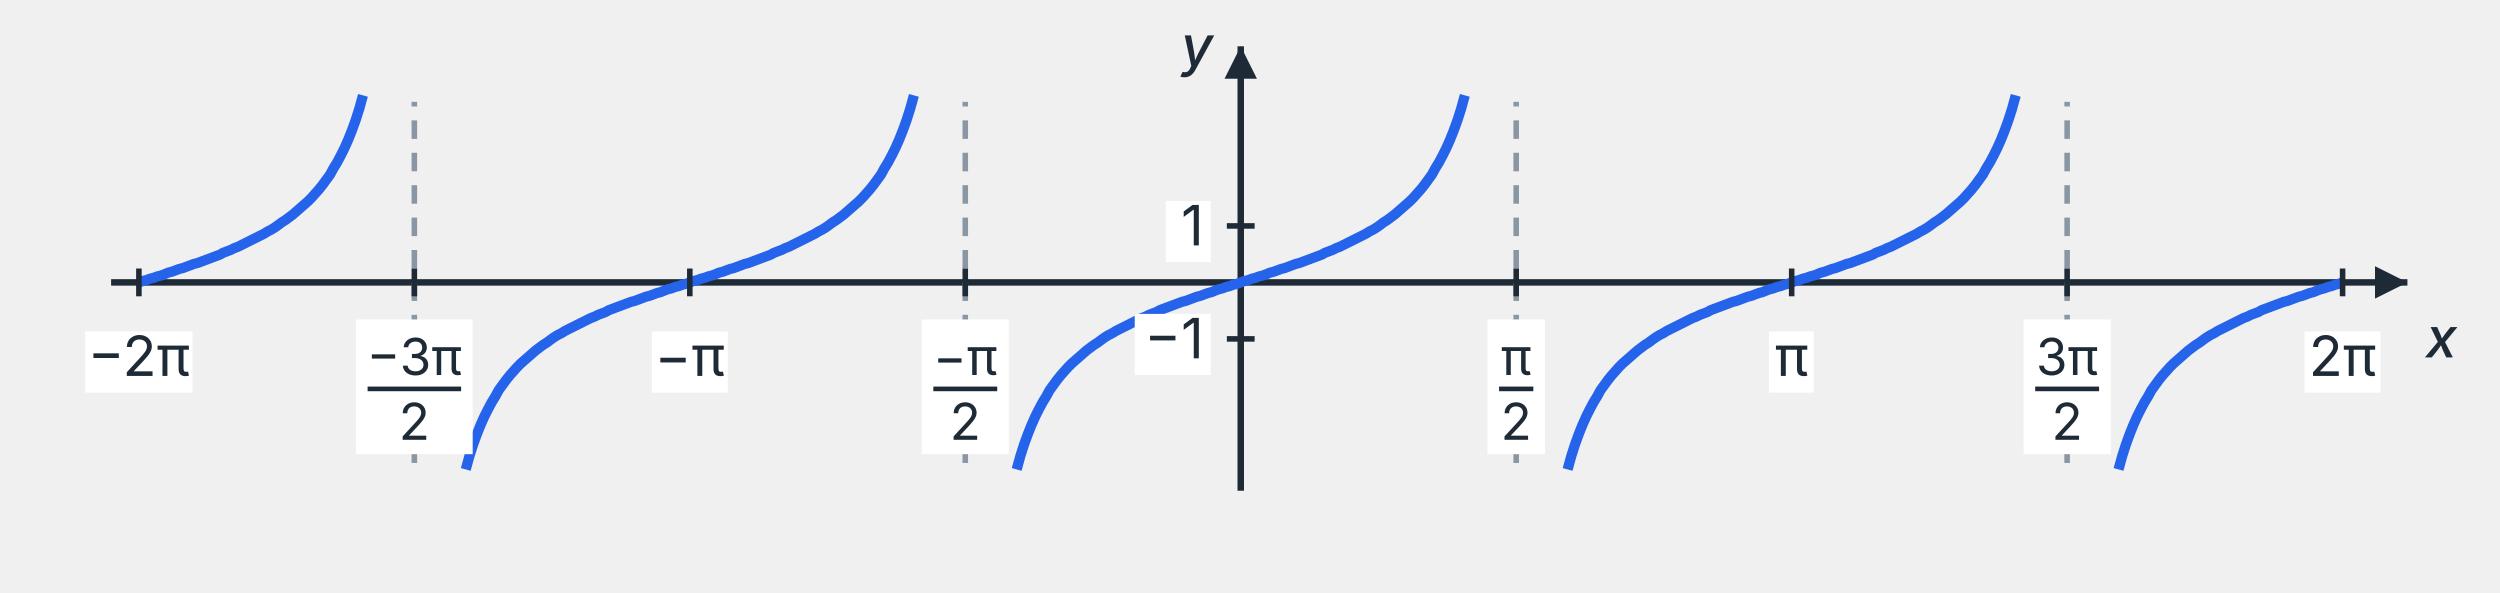
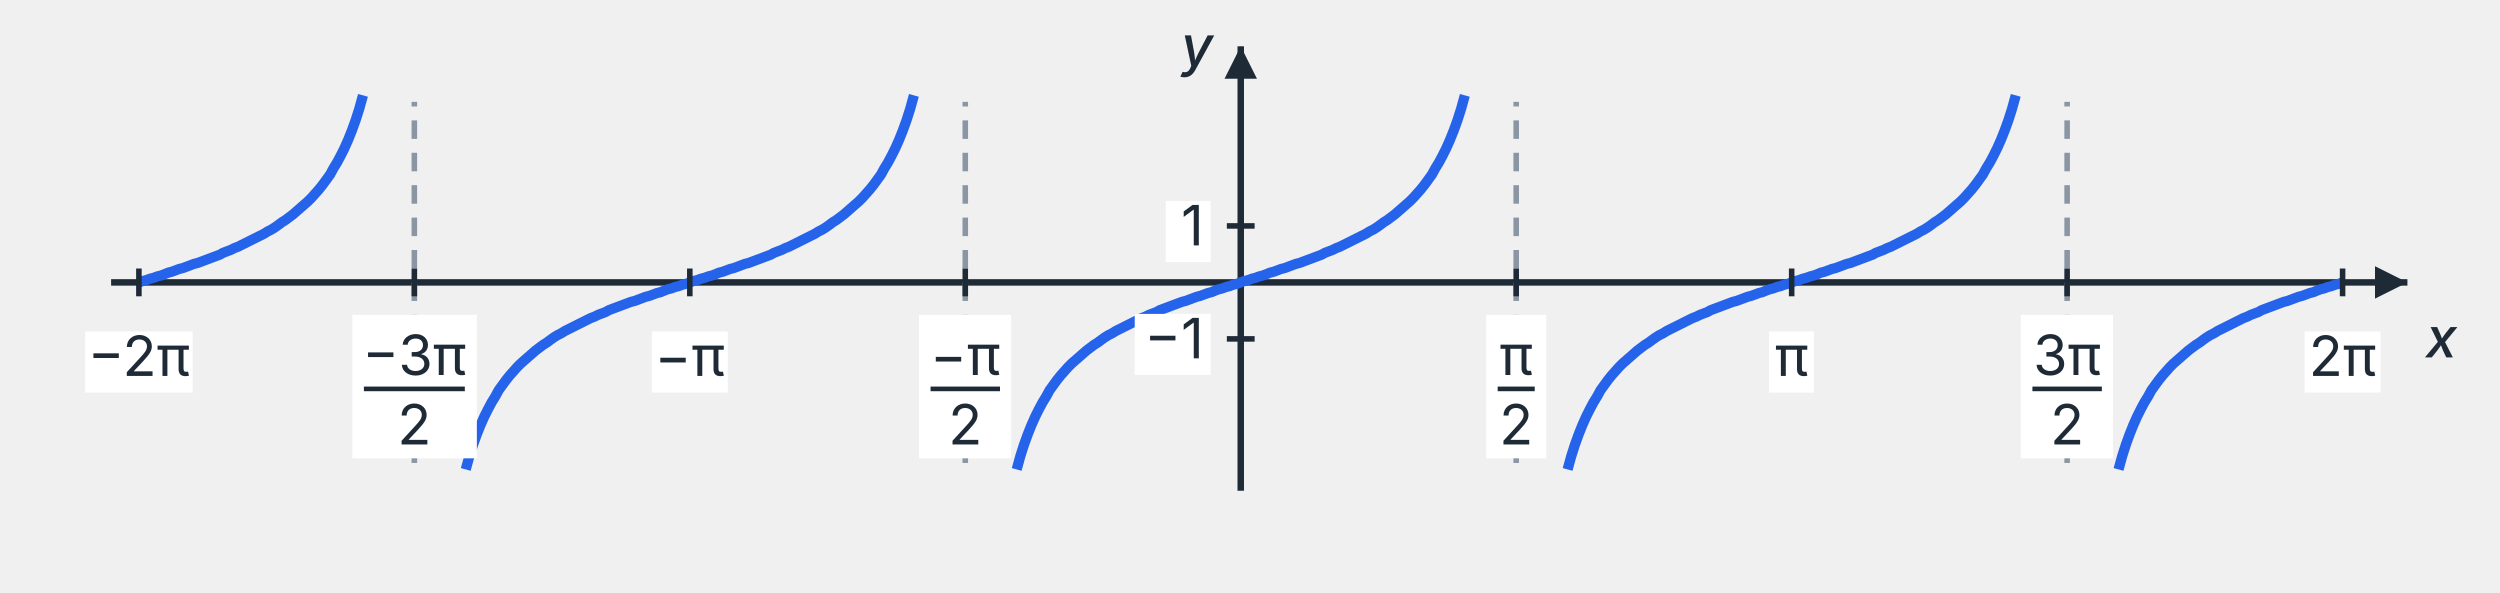
<svg xmlns="http://www.w3.org/2000/svg" viewBox="0 0 540 128" width="540" height="128" font-family="Inter, Arial, sans-serif">
  <line x1="24.0" y1="61.0" x2="520.0" y2="61.0" stroke="#1f2a37" stroke-width="1.4" />
  <path d="M520.0,61.0 l-7,-3.5 v7 z" fill="#1f2a37" />
  <line x1="268.0" y1="106.0" x2="268.0" y2="10.0" stroke="#1f2a37" stroke-width="1.4" />
  <path d="M268.0,10.0 l-3.5,7 h7 z" fill="#1f2a37" />
  <text x="524.0" y="77.2" text-anchor="start" font-size="12" fill="#1f2a37" font-weight="500" font-style="italic">x</text>
  <text x="262.0" y="14.2" text-anchor="end" font-size="12" fill="#1f2a37" font-weight="500" font-style="italic">y</text>
  <line x1="89.5" y1="100.0" x2="89.5" y2="22.0" stroke="#8a96a3" stroke-width="1.2" stroke-dasharray="4 3" />
  <line x1="208.5" y1="100.0" x2="208.5" y2="22.0" stroke="#8a96a3" stroke-width="1.2" stroke-dasharray="4 3" />
  <line x1="327.5" y1="100.0" x2="327.5" y2="22.0" stroke="#8a96a3" stroke-width="1.2" stroke-dasharray="4 3" />
  <line x1="446.5" y1="100.0" x2="446.5" y2="22.0" stroke="#8a96a3" stroke-width="1.2" stroke-dasharray="4 3" />
  <polyline points="30.0,61.0 30.8,60.7 31.6,60.5 32.4,60.2 33.2,60.0 34.0,59.7 34.8,59.5 35.6,59.2 36.3,58.9 37.1,58.7 37.9,58.4 38.7,58.1 39.5,57.9 40.3,57.6 41.1,57.3 41.9,57.0 42.7,56.8 43.5,56.5 44.3,56.2 45.1,55.9 45.9,55.6 46.7,55.3 47.5,55.0 48.2,54.6 49.0,54.3 49.8,54.0 50.6,53.6 51.4,53.3 52.2,52.9 53.0,52.5 53.8,52.1 54.6,51.7 55.4,51.3 56.2,50.9 57.0,50.5 57.8,50.0 58.6,49.6 59.4,49.1 60.1,48.6 60.9,48.0 61.7,47.5 62.5,46.9 63.3,46.3 64.1,45.6 64.9,44.9 65.7,44.2 66.5,43.5 67.3,42.7 68.1,41.8 68.9,40.9 69.7,39.9 70.5,38.8 71.3,37.7 72.0,36.4 72.8,35.1 73.6,33.6 74.4,32.0 75.2,30.2 76.0,28.2 76.8,26.0 77.6,23.5 78.4,20.6" fill="none" stroke="#2563eb" stroke-width="2.2" stroke-linejoin="round" />
  <polyline points="100.6,101.4 101.4,98.5 102.2,96.0 103.0,93.8 103.8,91.8 104.6,90.0 105.4,88.4 106.2,86.9 107.0,85.6 107.7,84.3 108.5,83.2 109.3,82.1 110.1,81.1 110.9,80.2 111.7,79.3 112.5,78.5 113.3,77.8 114.1,77.1 114.9,76.4 115.7,75.7 116.5,75.1 117.3,74.5 118.1,74.0 118.9,73.4 119.6,72.9 120.4,72.4 121.2,72.0 122.0,71.5 122.8,71.1 123.6,70.7 124.4,70.3 125.2,69.9 126.0,69.5 126.8,69.1 127.6,68.7 128.4,68.4 129.2,68.0 130.0,67.7 130.8,67.4 131.5,67.0 132.3,66.7 133.1,66.4 133.9,66.1 134.7,65.8 135.5,65.5 136.3,65.2 137.1,65.0 137.9,64.7 138.7,64.4 139.5,64.1 140.3,63.9 141.1,63.6 141.9,63.3 142.7,63.1 143.4,62.8 144.2,62.5 145.0,62.3 145.8,62.0 146.6,61.8 147.4,61.5 148.2,61.3 149.0,61.0 149.8,60.7 150.6,60.5 151.4,60.2 152.2,60.0 153.0,59.7 153.8,59.5 154.6,59.2 155.3,58.9 156.1,58.7 156.9,58.4 157.7,58.1 158.5,57.9 159.3,57.6 160.1,57.3 160.9,57.0 161.7,56.8 162.5,56.5 163.3,56.2 164.1,55.9 164.9,55.6 165.7,55.3 166.5,55.0 167.2,54.6 168.0,54.3 168.8,54.0 169.6,53.6 170.4,53.3 171.2,52.9 172.0,52.5 172.8,52.1 173.6,51.7 174.4,51.3 175.2,50.9 176.0,50.5 176.8,50.0 177.6,49.6 178.4,49.1 179.1,48.6 179.9,48.0 180.7,47.5 181.5,46.9 182.3,46.3 183.1,45.6 183.9,44.9 184.7,44.2 185.5,43.5 186.3,42.7 187.1,41.8 187.9,40.9 188.7,39.9 189.5,38.8 190.3,37.7 191.0,36.4 191.8,35.1 192.6,33.6 193.4,32.0 194.2,30.2 195.0,28.2 195.8,26.0 196.6,23.5 197.4,20.6" fill="none" stroke="#2563eb" stroke-width="2.2" stroke-linejoin="round" />
  <polyline points="219.6,101.4 220.4,98.5 221.2,96.0 222.0,93.8 222.8,91.8 223.6,90.0 224.4,88.4 225.2,86.9 226.0,85.6 226.7,84.3 227.5,83.2 228.3,82.1 229.1,81.1 229.9,80.2 230.7,79.3 231.5,78.5 232.3,77.8 233.1,77.1 233.9,76.4 234.7,75.7 235.5,75.1 236.3,74.5 237.1,74.0 237.9,73.4 238.6,72.9 239.4,72.4 240.2,72.0 241.0,71.5 241.8,71.1 242.6,70.7 243.4,70.3 244.2,69.9 245.0,69.5 245.8,69.1 246.6,68.7 247.4,68.4 248.2,68.0 249.0,67.7 249.8,67.4 250.5,67.0 251.3,66.7 252.1,66.4 252.9,66.1 253.7,65.8 254.5,65.5 255.3,65.2 256.1,65.0 256.9,64.7 257.7,64.4 258.5,64.1 259.3,63.9 260.1,63.6 260.9,63.3 261.7,63.1 262.4,62.8 263.2,62.5 264.0,62.3 264.8,62.0 265.6,61.8 266.4,61.5 267.2,61.3 268.0,61.0 268.8,60.7 269.6,60.5 270.4,60.2 271.2,60.0 272.0,59.7 272.8,59.5 273.6,59.2 274.3,58.9 275.1,58.7 275.9,58.4 276.7,58.1 277.5,57.9 278.3,57.6 279.1,57.3 279.9,57.0 280.7,56.8 281.5,56.5 282.3,56.2 283.1,55.9 283.9,55.6 284.7,55.3 285.5,55.0 286.2,54.6 287.0,54.3 287.8,54.0 288.6,53.6 289.4,53.3 290.2,52.9 291.0,52.5 291.8,52.1 292.6,51.7 293.4,51.3 294.2,50.9 295.0,50.5 295.8,50.0 296.6,49.6 297.4,49.1 298.1,48.6 298.9,48.0 299.7,47.5 300.5,46.9 301.3,46.3 302.1,45.6 302.9,44.9 303.7,44.2 304.5,43.5 305.3,42.7 306.1,41.8 306.9,40.9 307.7,39.9 308.5,38.8 309.3,37.7 310.0,36.4 310.8,35.1 311.6,33.6 312.4,32.0 313.2,30.2 314.0,28.2 314.8,26.0 315.6,23.5 316.4,20.6" fill="none" stroke="#2563eb" stroke-width="2.2" stroke-linejoin="round" />
  <polyline points="338.6,101.4 339.4,98.5 340.2,96.0 341.0,93.8 341.8,91.8 342.6,90.0 343.4,88.4 344.2,86.9 345.0,85.6 345.7,84.3 346.5,83.2 347.3,82.1 348.1,81.1 348.9,80.2 349.7,79.3 350.5,78.5 351.3,77.8 352.1,77.1 352.9,76.4 353.7,75.7 354.5,75.1 355.3,74.5 356.1,74.0 356.9,73.4 357.6,72.9 358.4,72.4 359.2,72.0 360.0,71.5 360.8,71.1 361.6,70.7 362.4,70.3 363.2,69.9 364.0,69.5 364.8,69.1 365.6,68.7 366.4,68.4 367.2,68.0 368.0,67.7 368.8,67.4 369.5,67.0 370.3,66.7 371.1,66.4 371.9,66.1 372.7,65.8 373.5,65.5 374.3,65.2 375.1,65.0 375.9,64.7 376.7,64.4 377.5,64.1 378.3,63.9 379.1,63.6 379.9,63.3 380.7,63.1 381.4,62.8 382.2,62.5 383.0,62.3 383.8,62.0 384.6,61.8 385.4,61.5 386.2,61.3 387.0,61.0 387.8,60.7 388.6,60.5 389.4,60.2 390.2,60.0 391.0,59.7 391.8,59.5 392.6,59.2 393.3,58.9 394.1,58.7 394.9,58.4 395.7,58.1 396.5,57.9 397.3,57.6 398.1,57.3 398.9,57.0 399.7,56.8 400.5,56.5 401.3,56.2 402.1,55.9 402.9,55.6 403.7,55.3 404.5,55.0 405.2,54.6 406.0,54.3 406.8,54.0 407.6,53.6 408.4,53.3 409.2,52.9 410.0,52.5 410.8,52.1 411.6,51.7 412.4,51.3 413.2,50.9 414.0,50.5 414.8,50.0 415.6,49.6 416.4,49.1 417.1,48.6 417.9,48.0 418.7,47.5 419.5,46.9 420.3,46.3 421.1,45.6 421.9,44.9 422.7,44.2 423.5,43.5 424.3,42.7 425.1,41.8 425.9,40.9 426.7,39.9 427.5,38.8 428.3,37.7 429.0,36.4 429.8,35.1 430.6,33.6 431.4,32.0 432.2,30.2 433.0,28.2 433.8,26.0 434.6,23.5 435.4,20.6" fill="none" stroke="#2563eb" stroke-width="2.2" stroke-linejoin="round" />
  <polyline points="457.6,101.4 458.4,98.5 459.2,96.0 460.0,93.8 460.8,91.8 461.6,90.0 462.4,88.4 463.2,86.9 464.0,85.6 464.7,84.3 465.5,83.2 466.3,82.1 467.1,81.1 467.9,80.2 468.7,79.3 469.5,78.5 470.3,77.8 471.1,77.1 471.9,76.4 472.7,75.7 473.5,75.1 474.3,74.5 475.1,74.0 475.9,73.4 476.6,72.9 477.4,72.4 478.2,72.0 479.0,71.5 479.8,71.1 480.6,70.7 481.4,70.3 482.2,69.9 483.0,69.5 483.8,69.1 484.6,68.7 485.4,68.4 486.2,68.0 487.0,67.7 487.8,67.4 488.5,67.0 489.3,66.7 490.1,66.4 490.9,66.1 491.7,65.8 492.5,65.5 493.3,65.2 494.1,65.0 494.9,64.7 495.7,64.4 496.5,64.1 497.3,63.9 498.1,63.6 498.9,63.3 499.7,63.1 500.4,62.8 501.2,62.5 502.0,62.3 502.8,62.0 503.6,61.8 504.4,61.5 505.2,61.3 506.0,61.0" fill="none" stroke="#2563eb" stroke-width="2.2" stroke-linejoin="round" />
  <line x1="30.0" y1="58.0" x2="30.0" y2="64.0" stroke="#1f2a37" stroke-width="1.2" />
  <line x1="89.5" y1="58.0" x2="89.5" y2="64.0" stroke="#1f2a37" stroke-width="1.2" />
  <line x1="149.0" y1="58.0" x2="149.0" y2="64.0" stroke="#1f2a37" stroke-width="1.2" />
  <line x1="208.5" y1="58.0" x2="208.5" y2="64.0" stroke="#1f2a37" stroke-width="1.2" />
  <line x1="327.5" y1="58.0" x2="327.5" y2="64.0" stroke="#1f2a37" stroke-width="1.2" />
  <line x1="387.0" y1="58.0" x2="387.0" y2="64.0" stroke="#1f2a37" stroke-width="1.2" />
  <line x1="446.5" y1="58.0" x2="446.5" y2="64.0" stroke="#1f2a37" stroke-width="1.2" />
  <line x1="506.0" y1="58.0" x2="506.0" y2="64.0" stroke="#1f2a37" stroke-width="1.2" />
  <line x1="265.0" y1="48.8" x2="271.0" y2="48.8" stroke="#1f2a37" stroke-width="1.2" />
  <line x1="265.0" y1="73.2" x2="271.0" y2="73.2" stroke="#1f2a37" stroke-width="1.2" />
  <rect x="18.4" y="71.6" width="23.2" height="13.2" fill="#fff" />
  <text x="30.0" y="81.2" text-anchor="middle" font-size="12" fill="#1f2a37">−2π</text>
-   <rect x="76.9" y="69.0" width="25.2" height="29.1" fill="#fff" />
-   <text x="89.5" y="81.0" text-anchor="middle" font-size="11.0" fill="#1f2a37">−3π</text>
-   <line x1="79.4" y1="84.0" x2="99.6" y2="84.0" stroke="#1f2a37" stroke-width="1" />
-   <text x="89.5" y="95.0" text-anchor="middle" font-size="11.0" fill="#1f2a37">2</text>
+   <rect x="76.1" y="68.0" width="26.9" height="31.0" fill="#fff" />
+   <text x="89.5" y="81.0" text-anchor="middle" font-size="12.0" fill="#1f2a37">−3π</text>
+   <line x1="78.6" y1="84.0" x2="100.4" y2="84.0" stroke="#1f2a37" stroke-width="1" />
+   <text x="89.5" y="96.0" text-anchor="middle" font-size="12.0" fill="#1f2a37">2</text>
  <rect x="140.8" y="71.6" width="16.4" height="13.2" fill="#fff" />
  <text x="149.0" y="81.2" text-anchor="middle" font-size="12" fill="#1f2a37">−π</text>
-   <rect x="199.1" y="69.0" width="18.8" height="29.1" fill="#fff" />
-   <text x="208.5" y="81.0" text-anchor="middle" font-size="11.0" fill="#1f2a37">−π</text>
-   <line x1="201.6" y1="84.0" x2="215.4" y2="84.0" stroke="#1f2a37" stroke-width="1" />
-   <text x="208.5" y="95.0" text-anchor="middle" font-size="11.0" fill="#1f2a37">2</text>
-   <rect x="321.3" y="69.0" width="12.4" height="29.1" fill="#fff" />
-   <text x="327.5" y="81.0" text-anchor="middle" font-size="11.0" fill="#1f2a37">π</text>
-   <line x1="323.8" y1="84.0" x2="331.2" y2="84.0" stroke="#1f2a37" stroke-width="1" />
-   <text x="327.5" y="95.0" text-anchor="middle" font-size="11.0" fill="#1f2a37">2</text>
+   <rect x="198.5" y="68.0" width="19.9" height="31.0" fill="#fff" />
+   <text x="208.5" y="81.0" text-anchor="middle" font-size="12.0" fill="#1f2a37">−π</text>
+   <line x1="201.0" y1="84.0" x2="216.0" y2="84.0" stroke="#1f2a37" stroke-width="1" />
+   <text x="208.5" y="96.0" text-anchor="middle" font-size="12.0" fill="#1f2a37">2</text>
+   <rect x="321.0" y="68.0" width="13.0" height="31.0" fill="#fff" />
+   <text x="327.5" y="81.0" text-anchor="middle" font-size="12.0" fill="#1f2a37">π</text>
+   <line x1="323.5" y1="84.0" x2="331.5" y2="84.0" stroke="#1f2a37" stroke-width="1" />
+   <text x="327.5" y="96.0" text-anchor="middle" font-size="12.0" fill="#1f2a37">2</text>
  <rect x="382.1" y="71.6" width="9.7" height="13.2" fill="#fff" />
  <text x="387.0" y="81.2" text-anchor="middle" font-size="12" fill="#1f2a37">π</text>
-   <rect x="437.1" y="69.0" width="18.8" height="29.1" fill="#fff" />
-   <text x="446.5" y="81.0" text-anchor="middle" font-size="11.0" fill="#1f2a37">3π</text>
-   <line x1="439.6" y1="84.0" x2="453.4" y2="84.0" stroke="#1f2a37" stroke-width="1" />
-   <text x="446.5" y="95.0" text-anchor="middle" font-size="11.0" fill="#1f2a37">2</text>
+   <rect x="436.5" y="68.0" width="19.9" height="31.0" fill="#fff" />
+   <text x="446.5" y="81.0" text-anchor="middle" font-size="12.0" fill="#1f2a37">3π</text>
+   <line x1="439.0" y1="84.0" x2="454.0" y2="84.0" stroke="#1f2a37" stroke-width="1" />
+   <text x="446.5" y="96.0" text-anchor="middle" font-size="12.0" fill="#1f2a37">2</text>
  <rect x="497.8" y="71.6" width="16.4" height="13.2" fill="#fff" />
  <text x="506.0" y="81.2" text-anchor="middle" font-size="12" fill="#1f2a37">2π</text>
  <rect x="251.8" y="43.4" width="9.7" height="13.2" fill="#fff" />
  <text x="260.0" y="53.0" text-anchor="end" font-size="12" fill="#1f2a37">1</text>
  <rect x="245.1" y="67.8" width="16.4" height="13.2" fill="#fff" />
  <text x="260.0" y="77.4" text-anchor="end" font-size="12" fill="#1f2a37">−1</text>
</svg>
